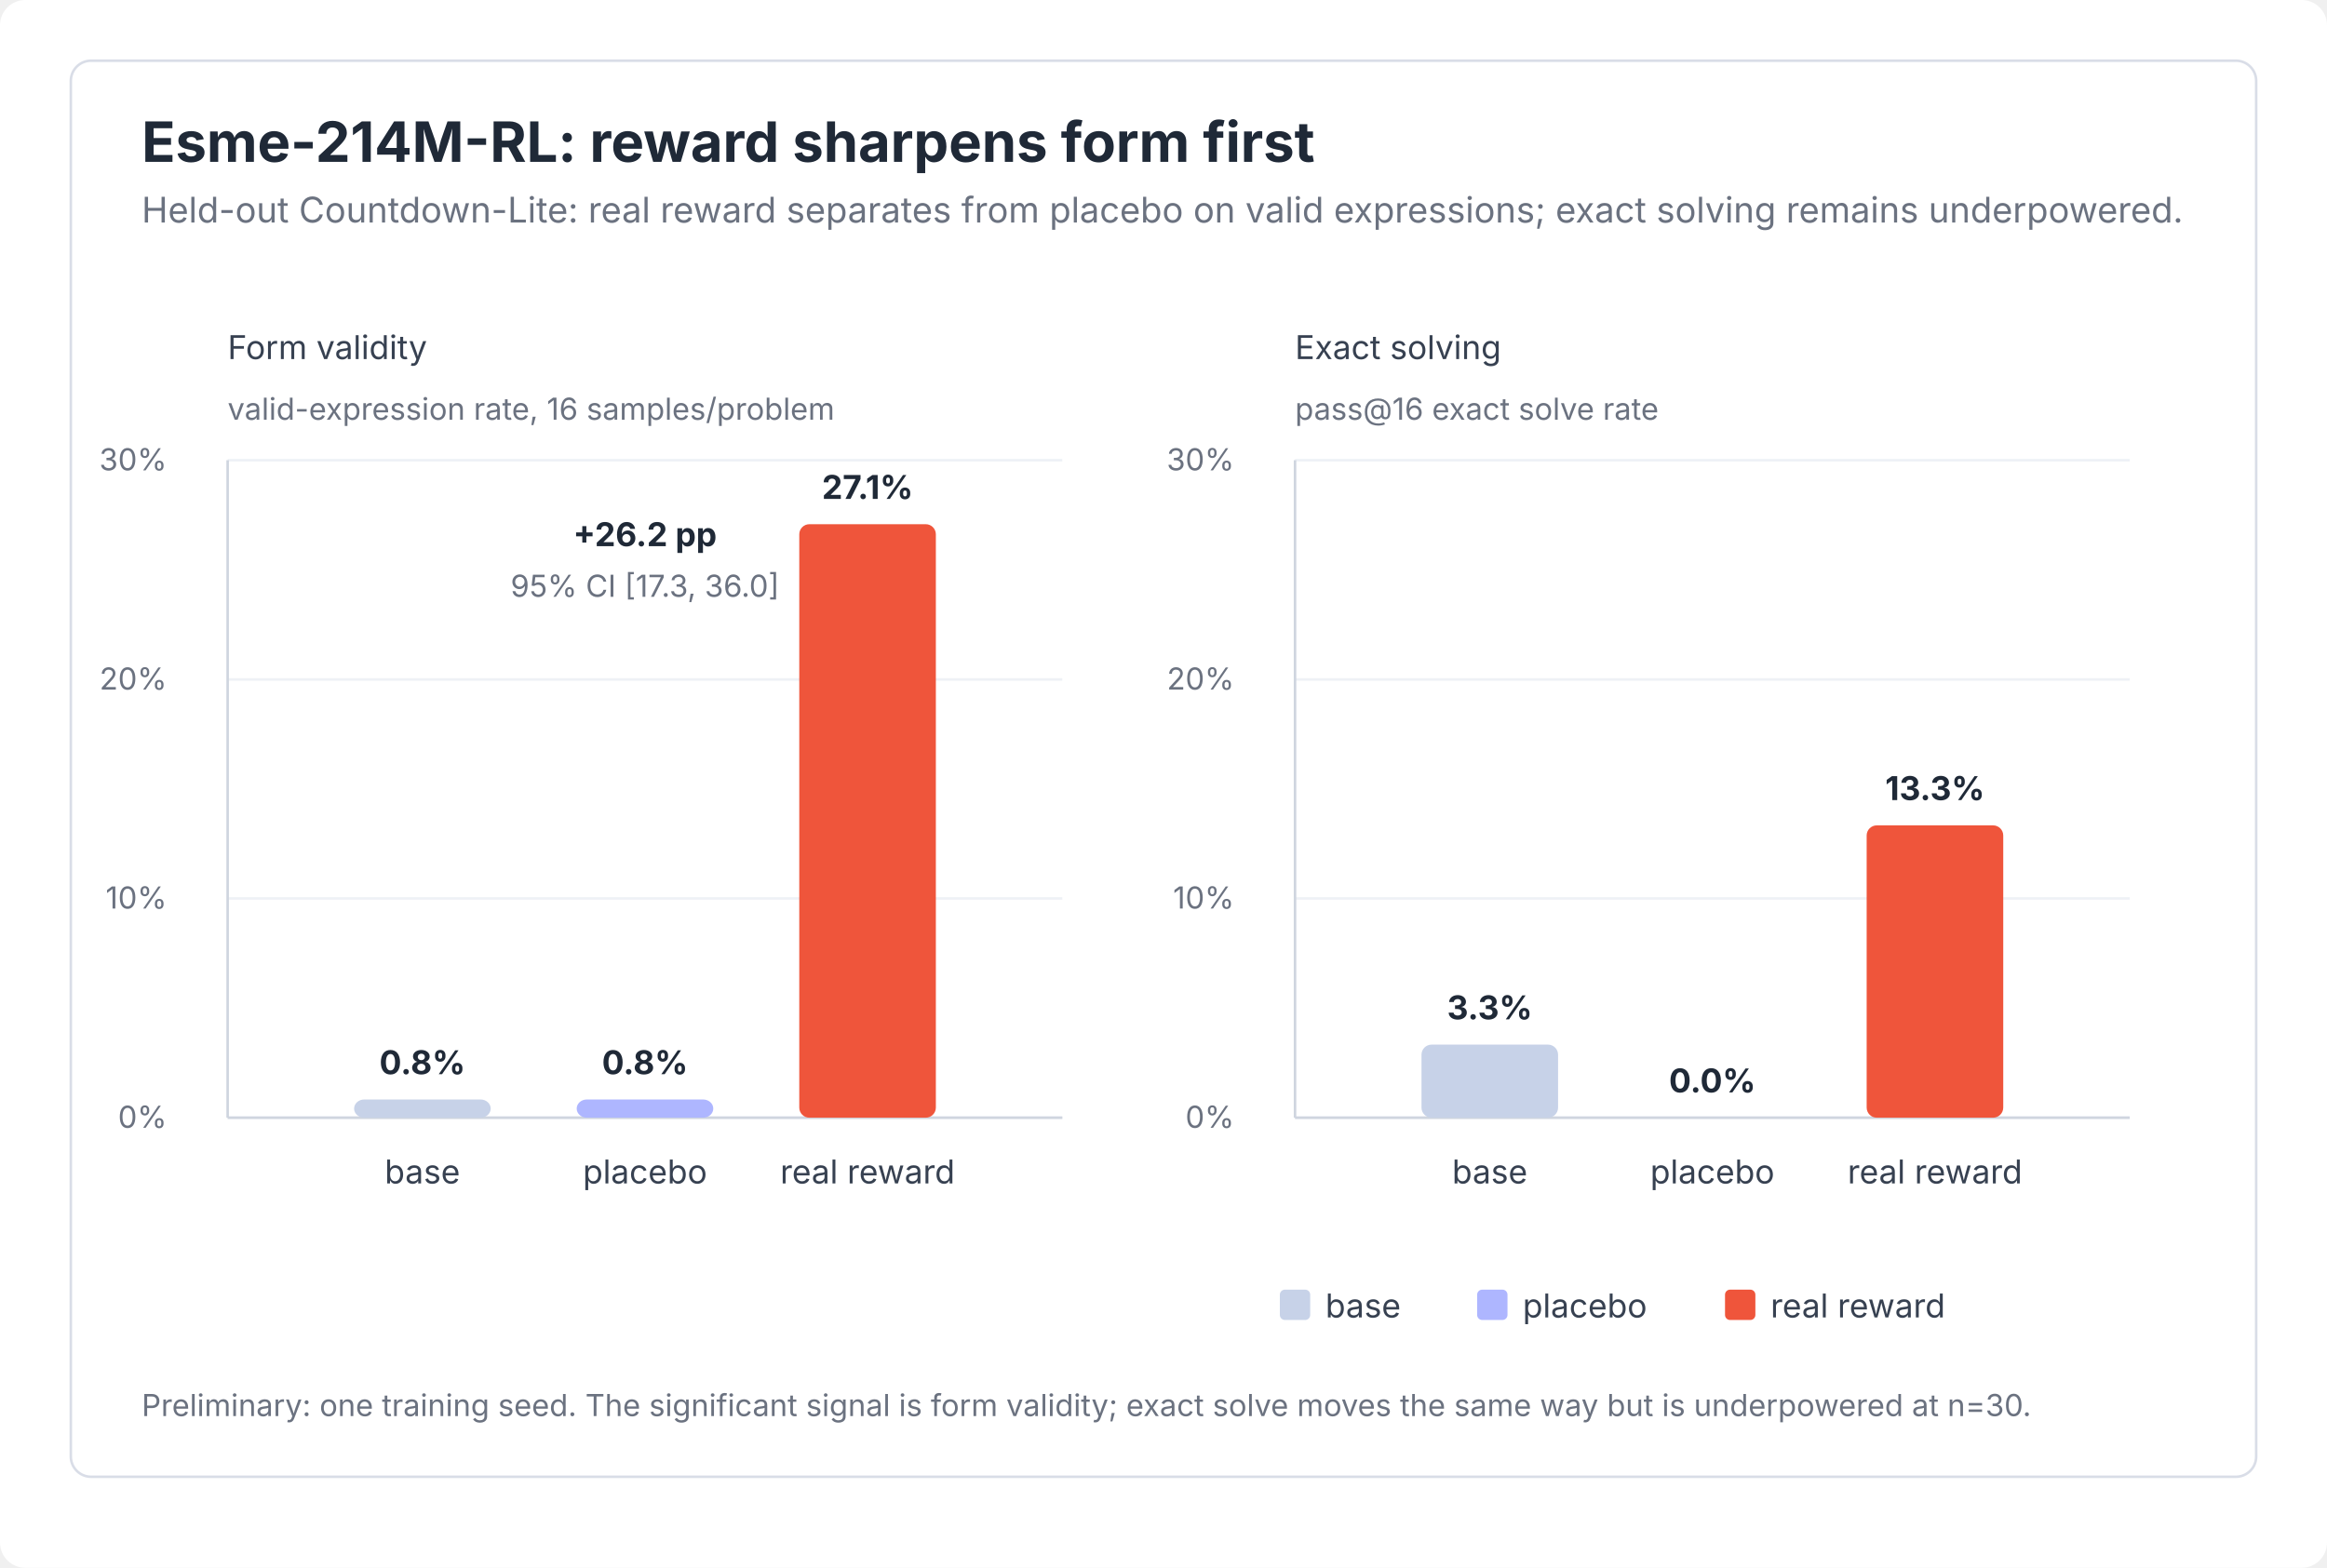
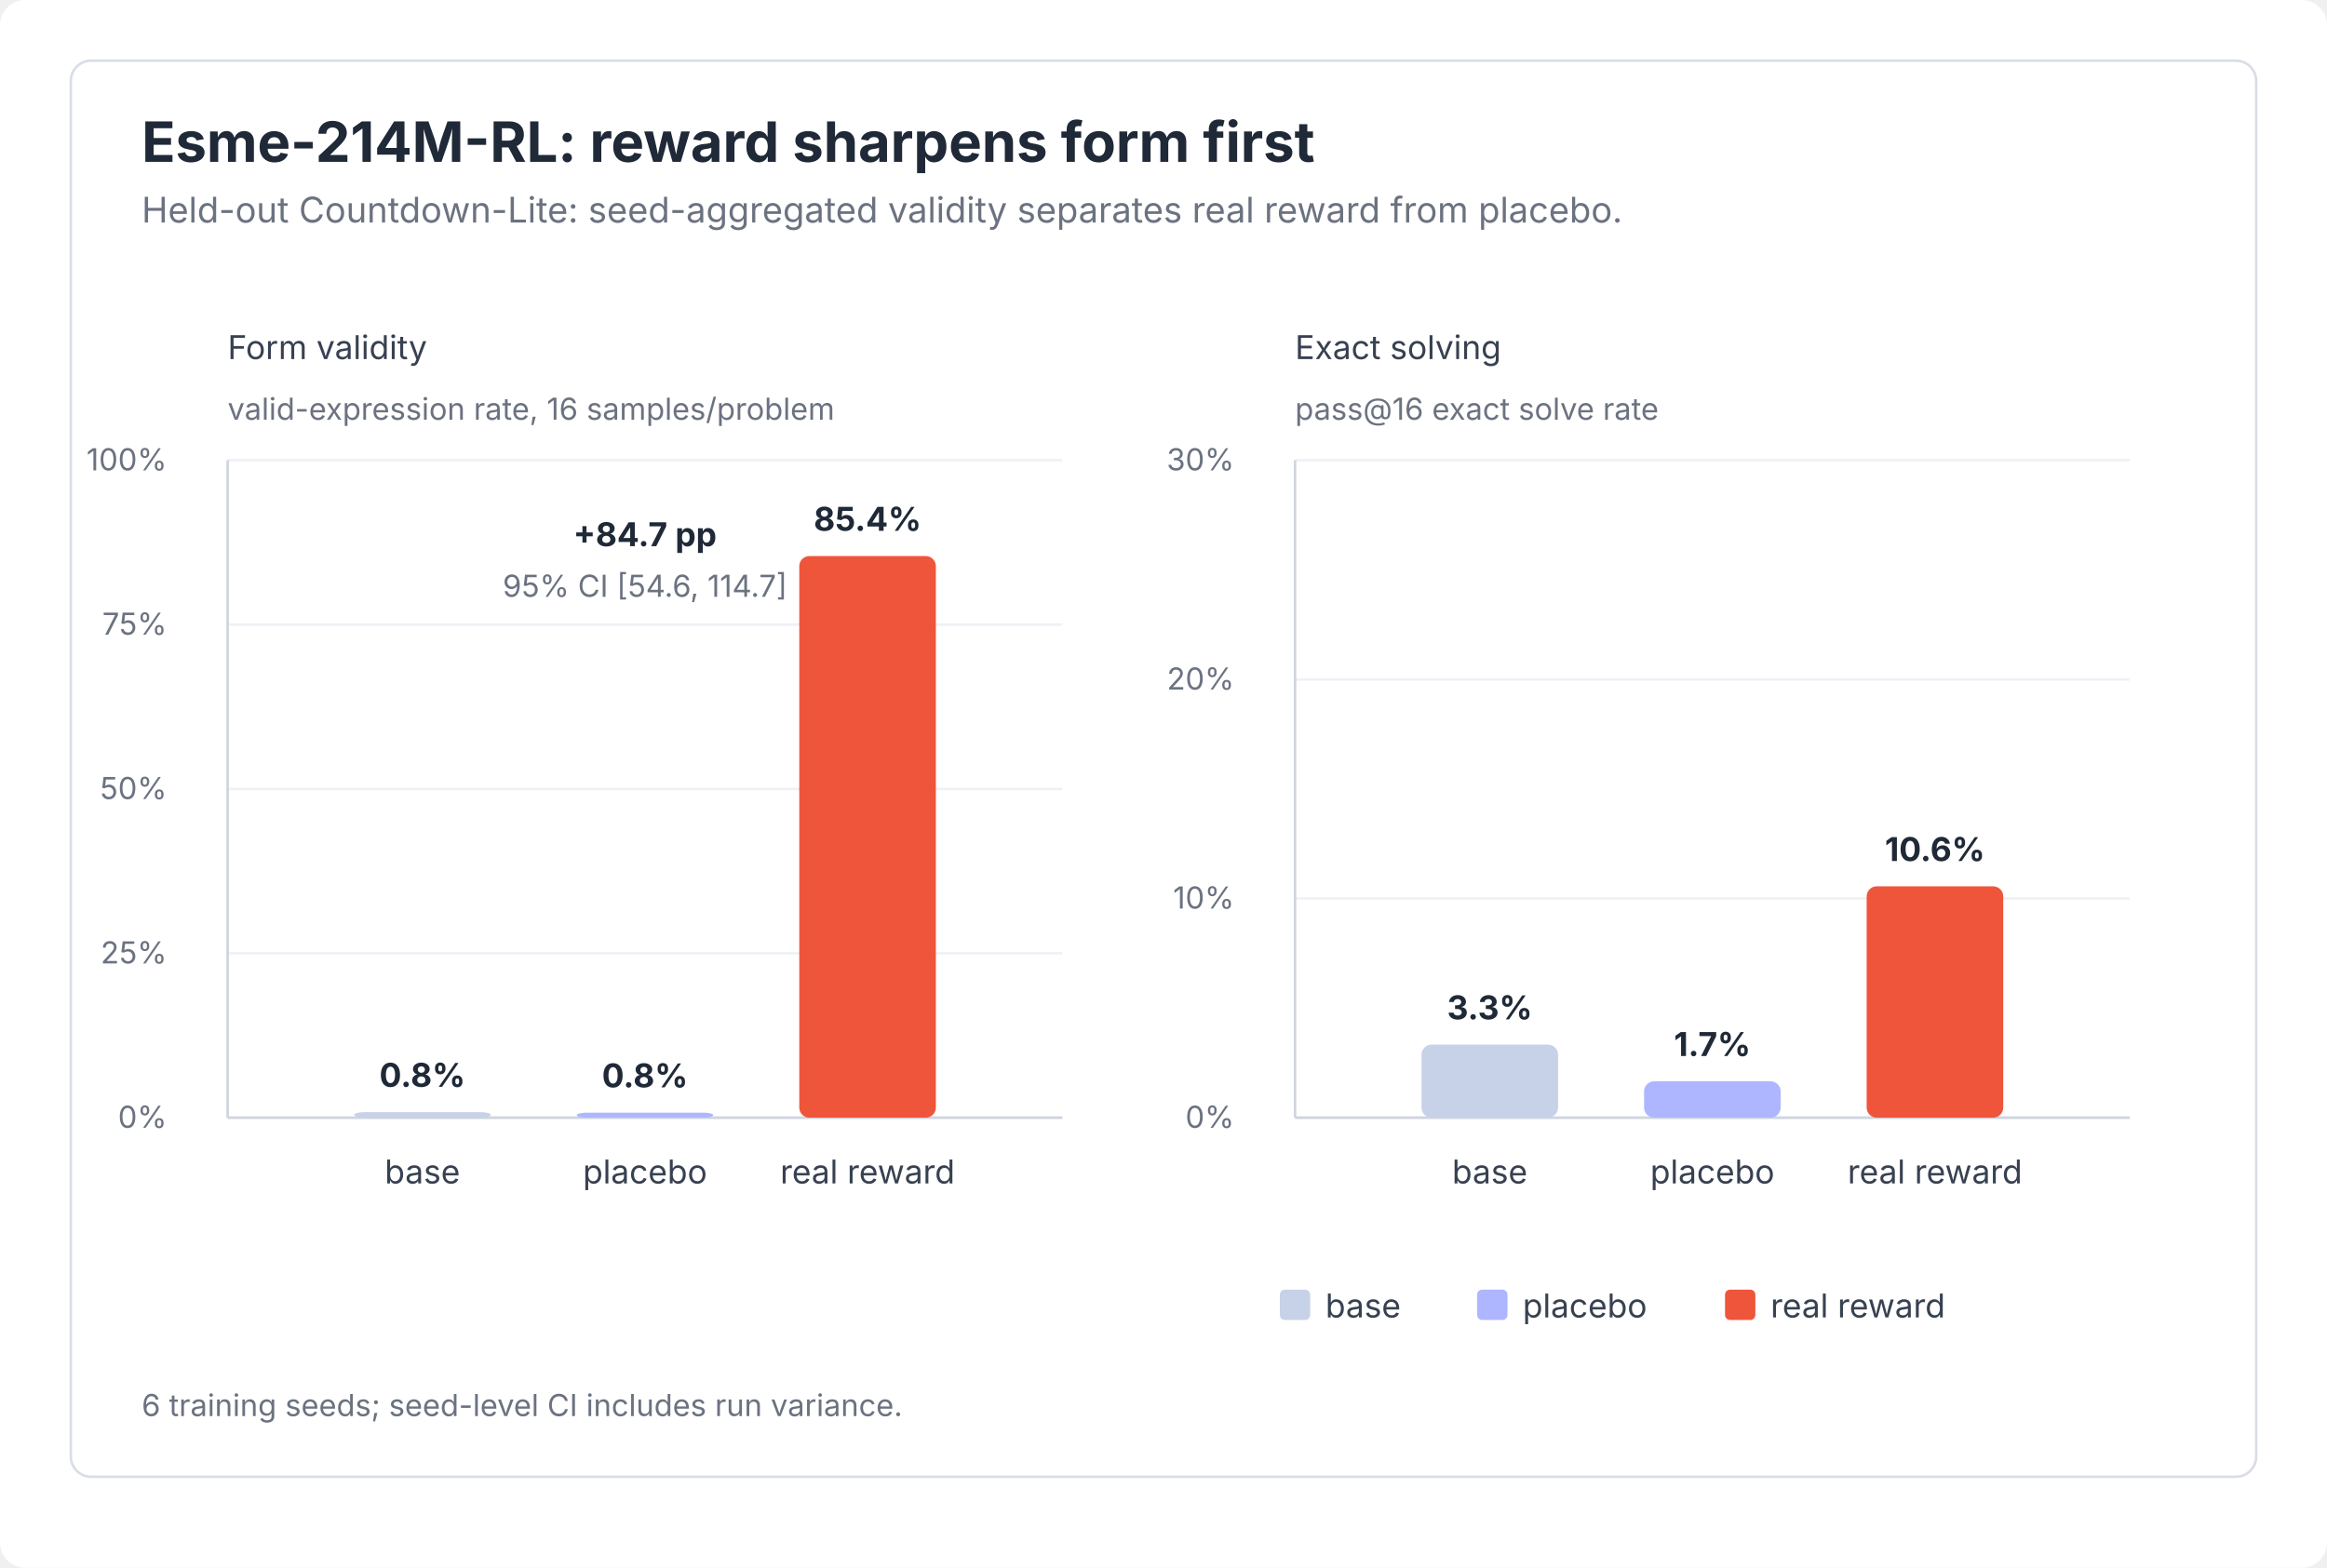
<svg xmlns="http://www.w3.org/2000/svg" width="920" height="620" viewBox="0 0 920 620" role="img" aria-labelledby="title desc">
  <style>
    .bg { fill: #ffffff; }
    .panel { fill: #ffffff; stroke: #d9dde7; stroke-width: 1; }
    text { font-family: -apple-system, BlinkMacSystemFont, 'Segoe UI', sans-serif; }
    .title { fill: #1f2937; font-size: 22px; font-weight: 700; }
    .subtitle { fill: #6b7280; font-size: 14px; }
    .axis { stroke: #cfd5df; stroke-width: 1; }
    .grid { stroke: #eef1f6; stroke-width: 1; }
    .tick { fill: #6b7280; font-size: 12px; }
    .label { fill: #374151; font-size: 13px; }
    .value { fill: #1f2937; font-size: 13px; font-weight: 700; }
    .small { fill: #6b7280; font-size: 12px; }
    .legend { fill: #374151; font-size: 13px; }
  </style>
  <rect class="bg" width="920" height="620" rx="10" />
  <rect class="panel" x="28" y="24" width="864" height="560" rx="8" />
  <text class="title" x="56" y="64">Esme-214M-RL: reward sharpens form first</text>
-   <text class="subtitle" x="56" y="88">Held-out Countdown-Lite: real reward separates from
-     placebo on valid expressions; exact solving remains underpowered.</text>
+   <text class="subtitle" x="56" y="88">Held-out Countdown-Lite: seed-aggregated validity separates real reward from placebo.</text>
  <g transform="translate(90 142)">
    <text class="label" x="0" y="0">Form validity</text>
    <text class="small" x="0" y="24">valid-expression rate, 16 samples/problem</text>
-     <line class="grid" x1="0" y1="300" x2="330" y2="300" />
-     <line class="grid" x1="0" y1="213.3" x2="330" y2="213.3" />
-     <line class="grid" x1="0" y1="126.7" x2="330" y2="126.7" />
-     <line class="grid" x1="0" y1="40" x2="330" y2="40" />
+     <line class="grid" x1="0" y1="300.0" x2="330" y2="300.0" />
+     <text class="tick" x="-24" y="304.0" text-anchor="end">0%</text>
+     <line class="grid" x1="0" y1="235.0" x2="330" y2="235.0" />
+     <text class="tick" x="-24" y="239.0" text-anchor="end">25%</text>
+     <line class="grid" x1="0" y1="170.0" x2="330" y2="170.0" />
+     <text class="tick" x="-24" y="174.0" text-anchor="end">50%</text>
+     <line class="grid" x1="0" y1="105.0" x2="330" y2="105.0" />
+     <text class="tick" x="-24" y="109.0" text-anchor="end">75%</text>
+     <line class="grid" x1="0" y1="40.0" x2="330" y2="40.0" />
+     <text class="tick" x="-24" y="44.0" text-anchor="end">100%</text>
    <line class="axis" x1="0" y1="40" x2="0" y2="300" />
    <line class="axis" x1="0" y1="300" x2="330" y2="300" />
-     <text class="tick" x="-24" y="304" text-anchor="end">0%</text>
-     <text class="tick" x="-24" y="217.3" text-anchor="end">10%</text>
-     <text class="tick" x="-24" y="130.7" text-anchor="end">20%</text>
-     <text class="tick" x="-24" y="44" text-anchor="end">30%</text>
-     <rect x="50" y="292.8" width="54" height="7.2" fill="#c7d2e8" rx="4" />
-     <rect x="138" y="292.8" width="54" height="7.2" fill="#aeb6ff" rx="4" />
-     <rect x="226" y="65.3" width="54" height="234.7" fill="#ef553b" rx="4" />
-     <text class="value" x="77" y="282.8" text-anchor="middle">0.8%</text>
-     <text class="value" x="165" y="282.8" text-anchor="middle">0.8%</text>
-     <text class="value" x="253" y="55.3" text-anchor="middle">27.1%</text>
+     <rect x="50" y="297.8" width="54" height="2.2" fill="#c7d2e8" rx="4" />
+     <rect x="138" y="298.0" width="54" height="2.0" fill="#aeb6ff" rx="4" />
+     <rect x="226" y="77.9" width="54" height="222.1" fill="#ef553b" rx="4" />
+     <text class="value" x="77" y="287.8" text-anchor="middle">0.8%</text>
+     <text class="value" x="165" y="288.0" text-anchor="middle">0.8%</text>
+     <text class="value" x="253" y="67.9" text-anchor="middle">85.4%</text>
    <text class="label" x="77" y="326" text-anchor="middle">base</text>
    <text class="label" x="165" y="326" text-anchor="middle">placebo</text>
    <text class="label" x="253" y="326" text-anchor="middle">real reward</text>
    <text class="value" x="165" y="74" text-anchor="middle">
-       +26.2 pp</text>
+       +84.7 pp</text>
    <text class="small" x="165" y="94" text-anchor="middle">
-       95% CI [17.3, 36.0]
+       95% CI [54.6, 114.7]
    </text>
  </g>
  <g transform="translate(512 142)">
    <text class="label" x="0" y="0">Exact solving</text>
    <text class="small" x="0" y="24">pass@16 exact solve rate</text>
-     <line class="grid" x1="0" y1="300" x2="330" y2="300" />
+     <line class="grid" x1="0" y1="300.0" x2="330" y2="300.0" />
+     <text class="tick" x="-24" y="304.0" text-anchor="end">0%</text>
    <line class="grid" x1="0" y1="213.3" x2="330" y2="213.3" />
+     <text class="tick" x="-24" y="217.3" text-anchor="end">10%</text>
    <line class="grid" x1="0" y1="126.7" x2="330" y2="126.7" />
-     <line class="grid" x1="0" y1="40" x2="330" y2="40" />
+     <text class="tick" x="-24" y="130.7" text-anchor="end">20%</text>
+     <line class="grid" x1="0" y1="40.0" x2="330" y2="40.0" />
+     <text class="tick" x="-24" y="44.0" text-anchor="end">30%</text>
    <line class="axis" x1="0" y1="40" x2="0" y2="300" />
    <line class="axis" x1="0" y1="300" x2="330" y2="300" />
-     <text class="tick" x="-24" y="304" text-anchor="end">0%</text>
-     <text class="tick" x="-24" y="217.3" text-anchor="end">10%</text>
-     <text class="tick" x="-24" y="130.7" text-anchor="end">20%</text>
-     <text class="tick" x="-24" y="44" text-anchor="end">30%</text>
    <rect x="50" y="271.1" width="54" height="28.9" fill="#c7d2e8" rx="4" />
-     <rect x="138" y="300.0" width="54" height="0.0" fill="#aeb6ff" rx="4" />
-     <rect x="226" y="184.4" width="54" height="115.6" fill="#ef553b" rx="4" />
+     <rect x="138" y="285.6" width="54" height="14.4" fill="#aeb6ff" rx="4" />
+     <rect x="226" y="208.5" width="54" height="91.5" fill="#ef553b" rx="4" />
    <text class="value" x="77" y="261.1" text-anchor="middle">3.3%</text>
-     <text class="value" x="165" y="290.0" text-anchor="middle">0.0%</text>
-     <text class="value" x="253" y="174.4" text-anchor="middle">13.3%</text>
+     <text class="value" x="165" y="275.6" text-anchor="middle">1.7%</text>
+     <text class="value" x="253" y="198.5" text-anchor="middle">10.6%</text>
    <text class="label" x="77" y="326" text-anchor="middle">base</text>
    <text class="label" x="165" y="326" text-anchor="middle">placebo</text>
    <text class="label" x="253" y="326" text-anchor="middle">real reward</text>
  </g>
  <g transform="translate(506 520)">
    <rect x="0" y="-10" width="12" height="12" fill="#c7d2e8" rx="2" />
    <text class="legend" x="18" y="1">base</text>
    <rect x="78" y="-10" width="12" height="12" fill="#aeb6ff" rx="2" />
    <text class="legend" x="96" y="1">placebo</text>
    <rect x="176" y="-10" width="12" height="12" fill="#ef553b" rx="2" />
    <text class="legend" x="194" y="1">real reward</text>
  </g>
-   <text class="small" x="56" y="560">Preliminary: one training seed. The significant
-     signal is form validity; exact solve moves the same way but is underpowered at n=30.
-   </text>
+   <text class="small" x="56" y="560">6 training seeds; seed-level CI includes run variance.</text>
</svg>
